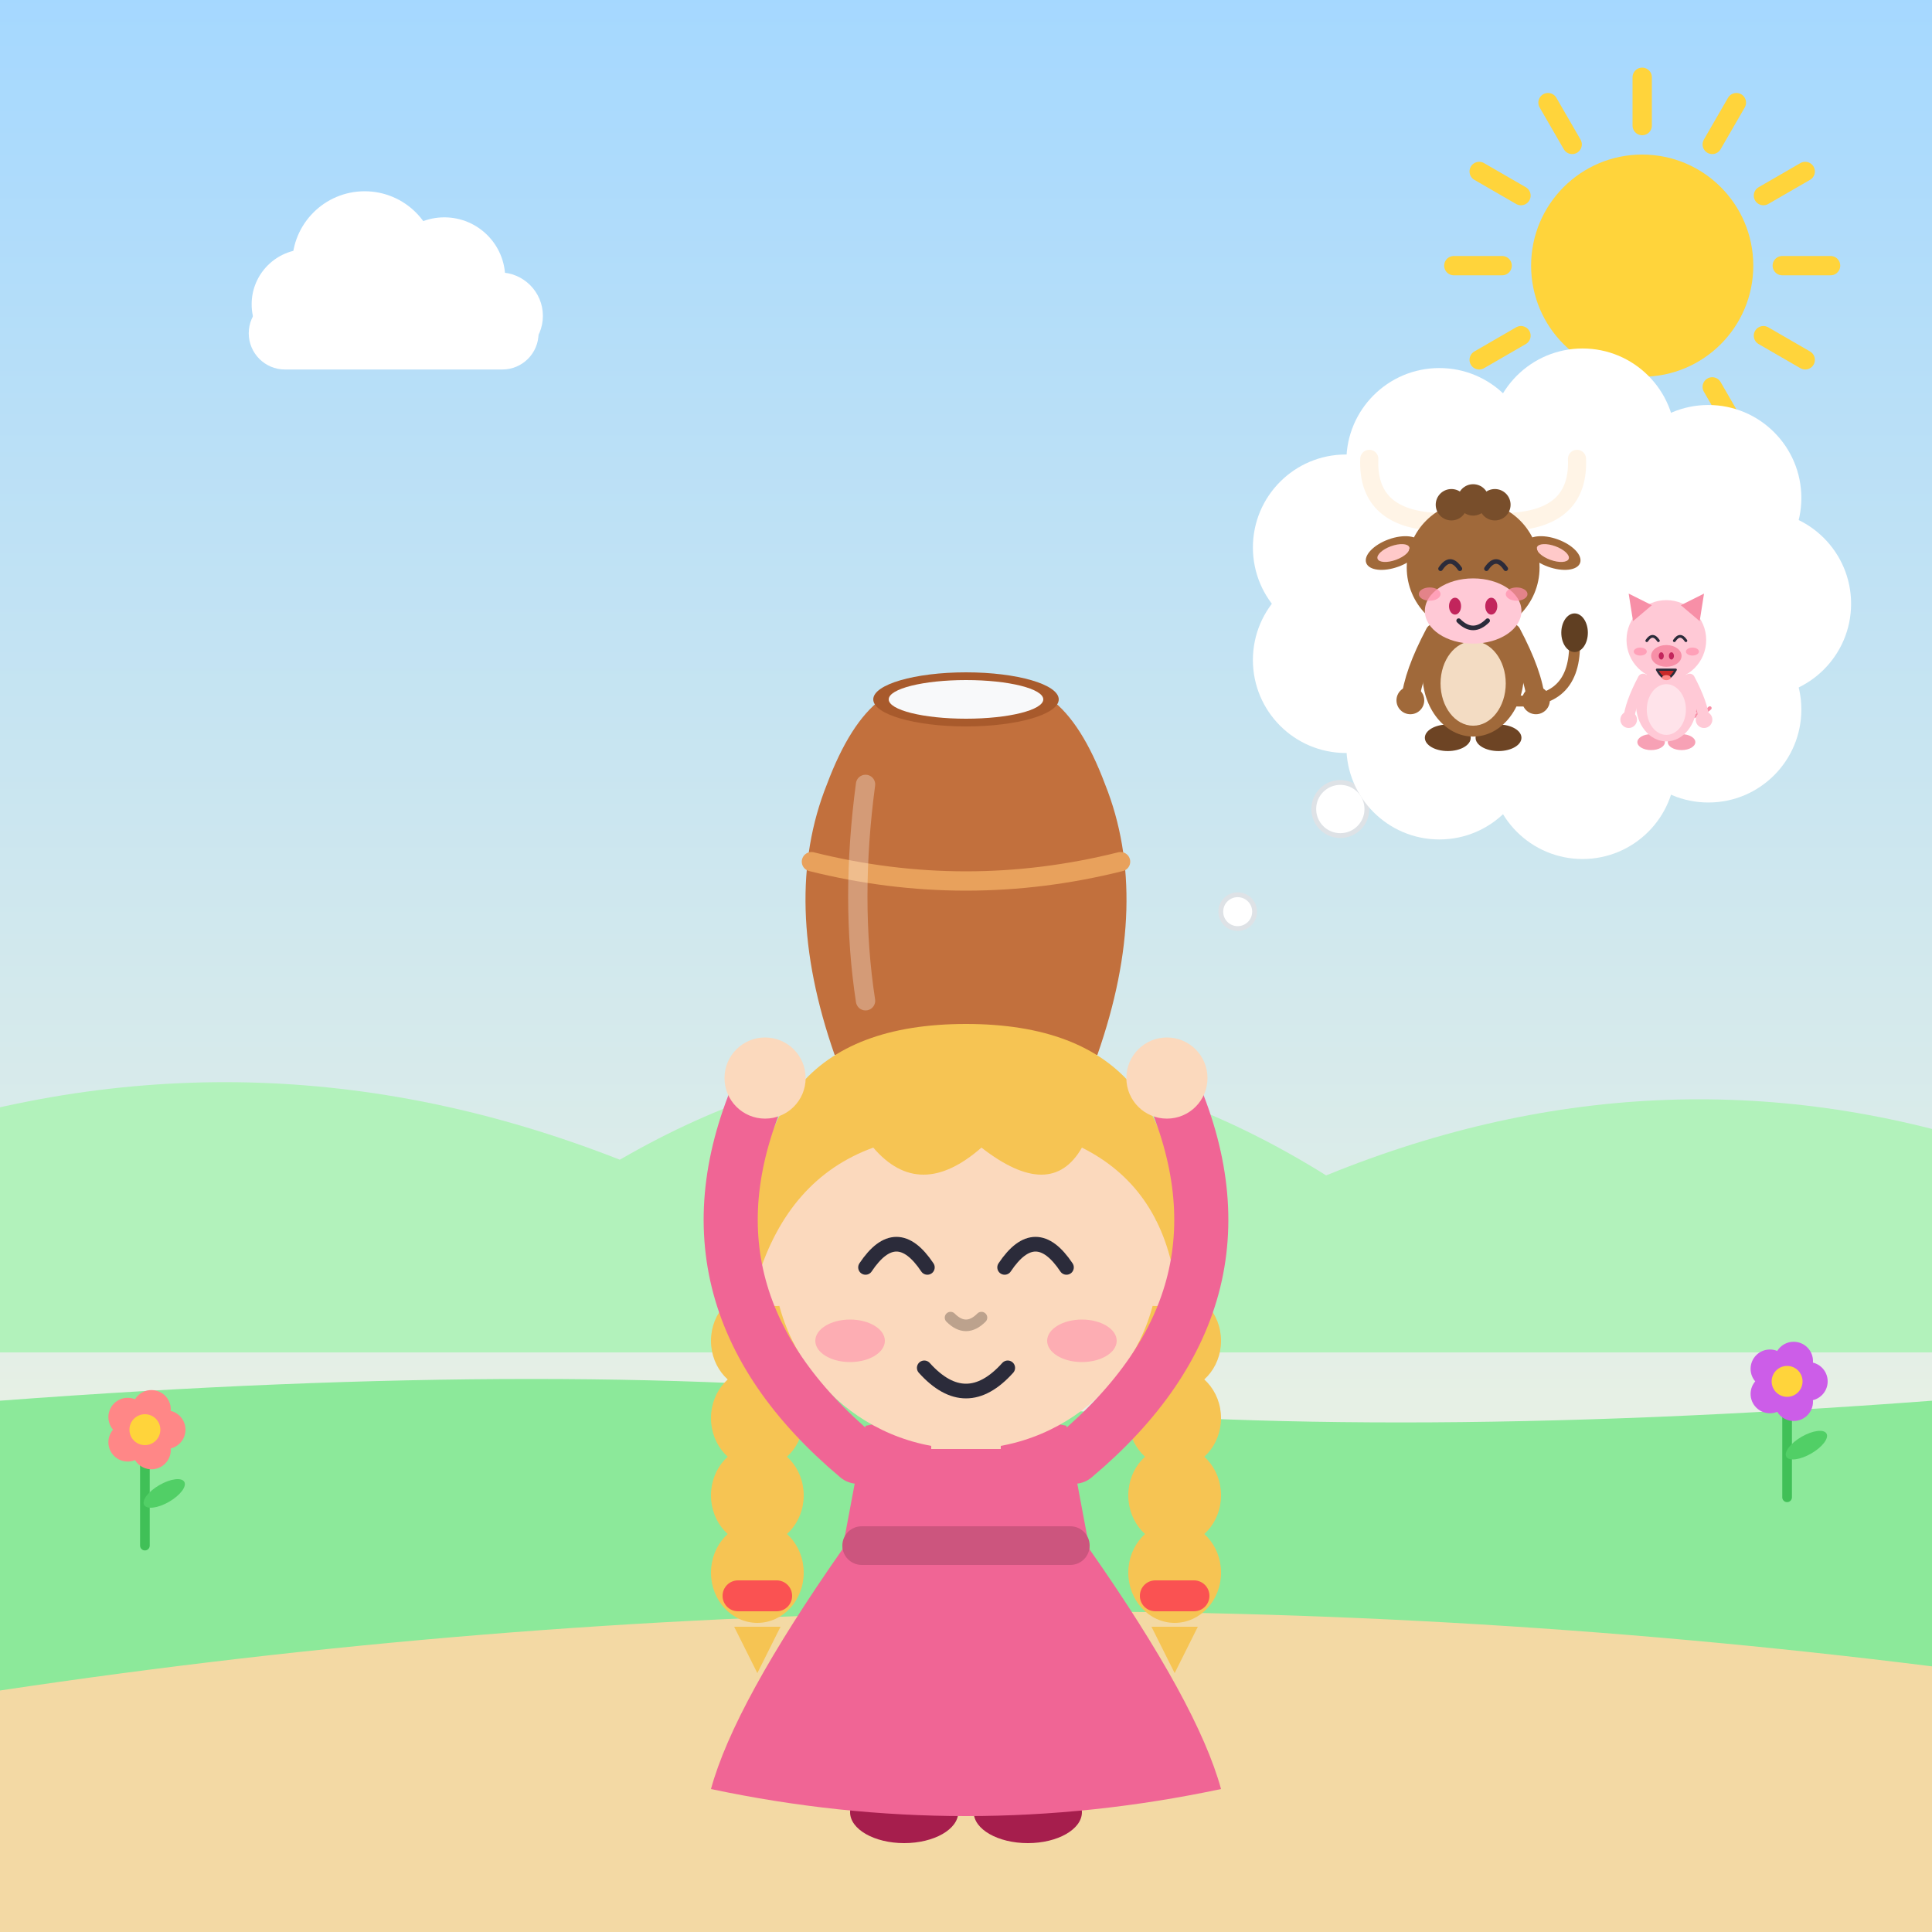
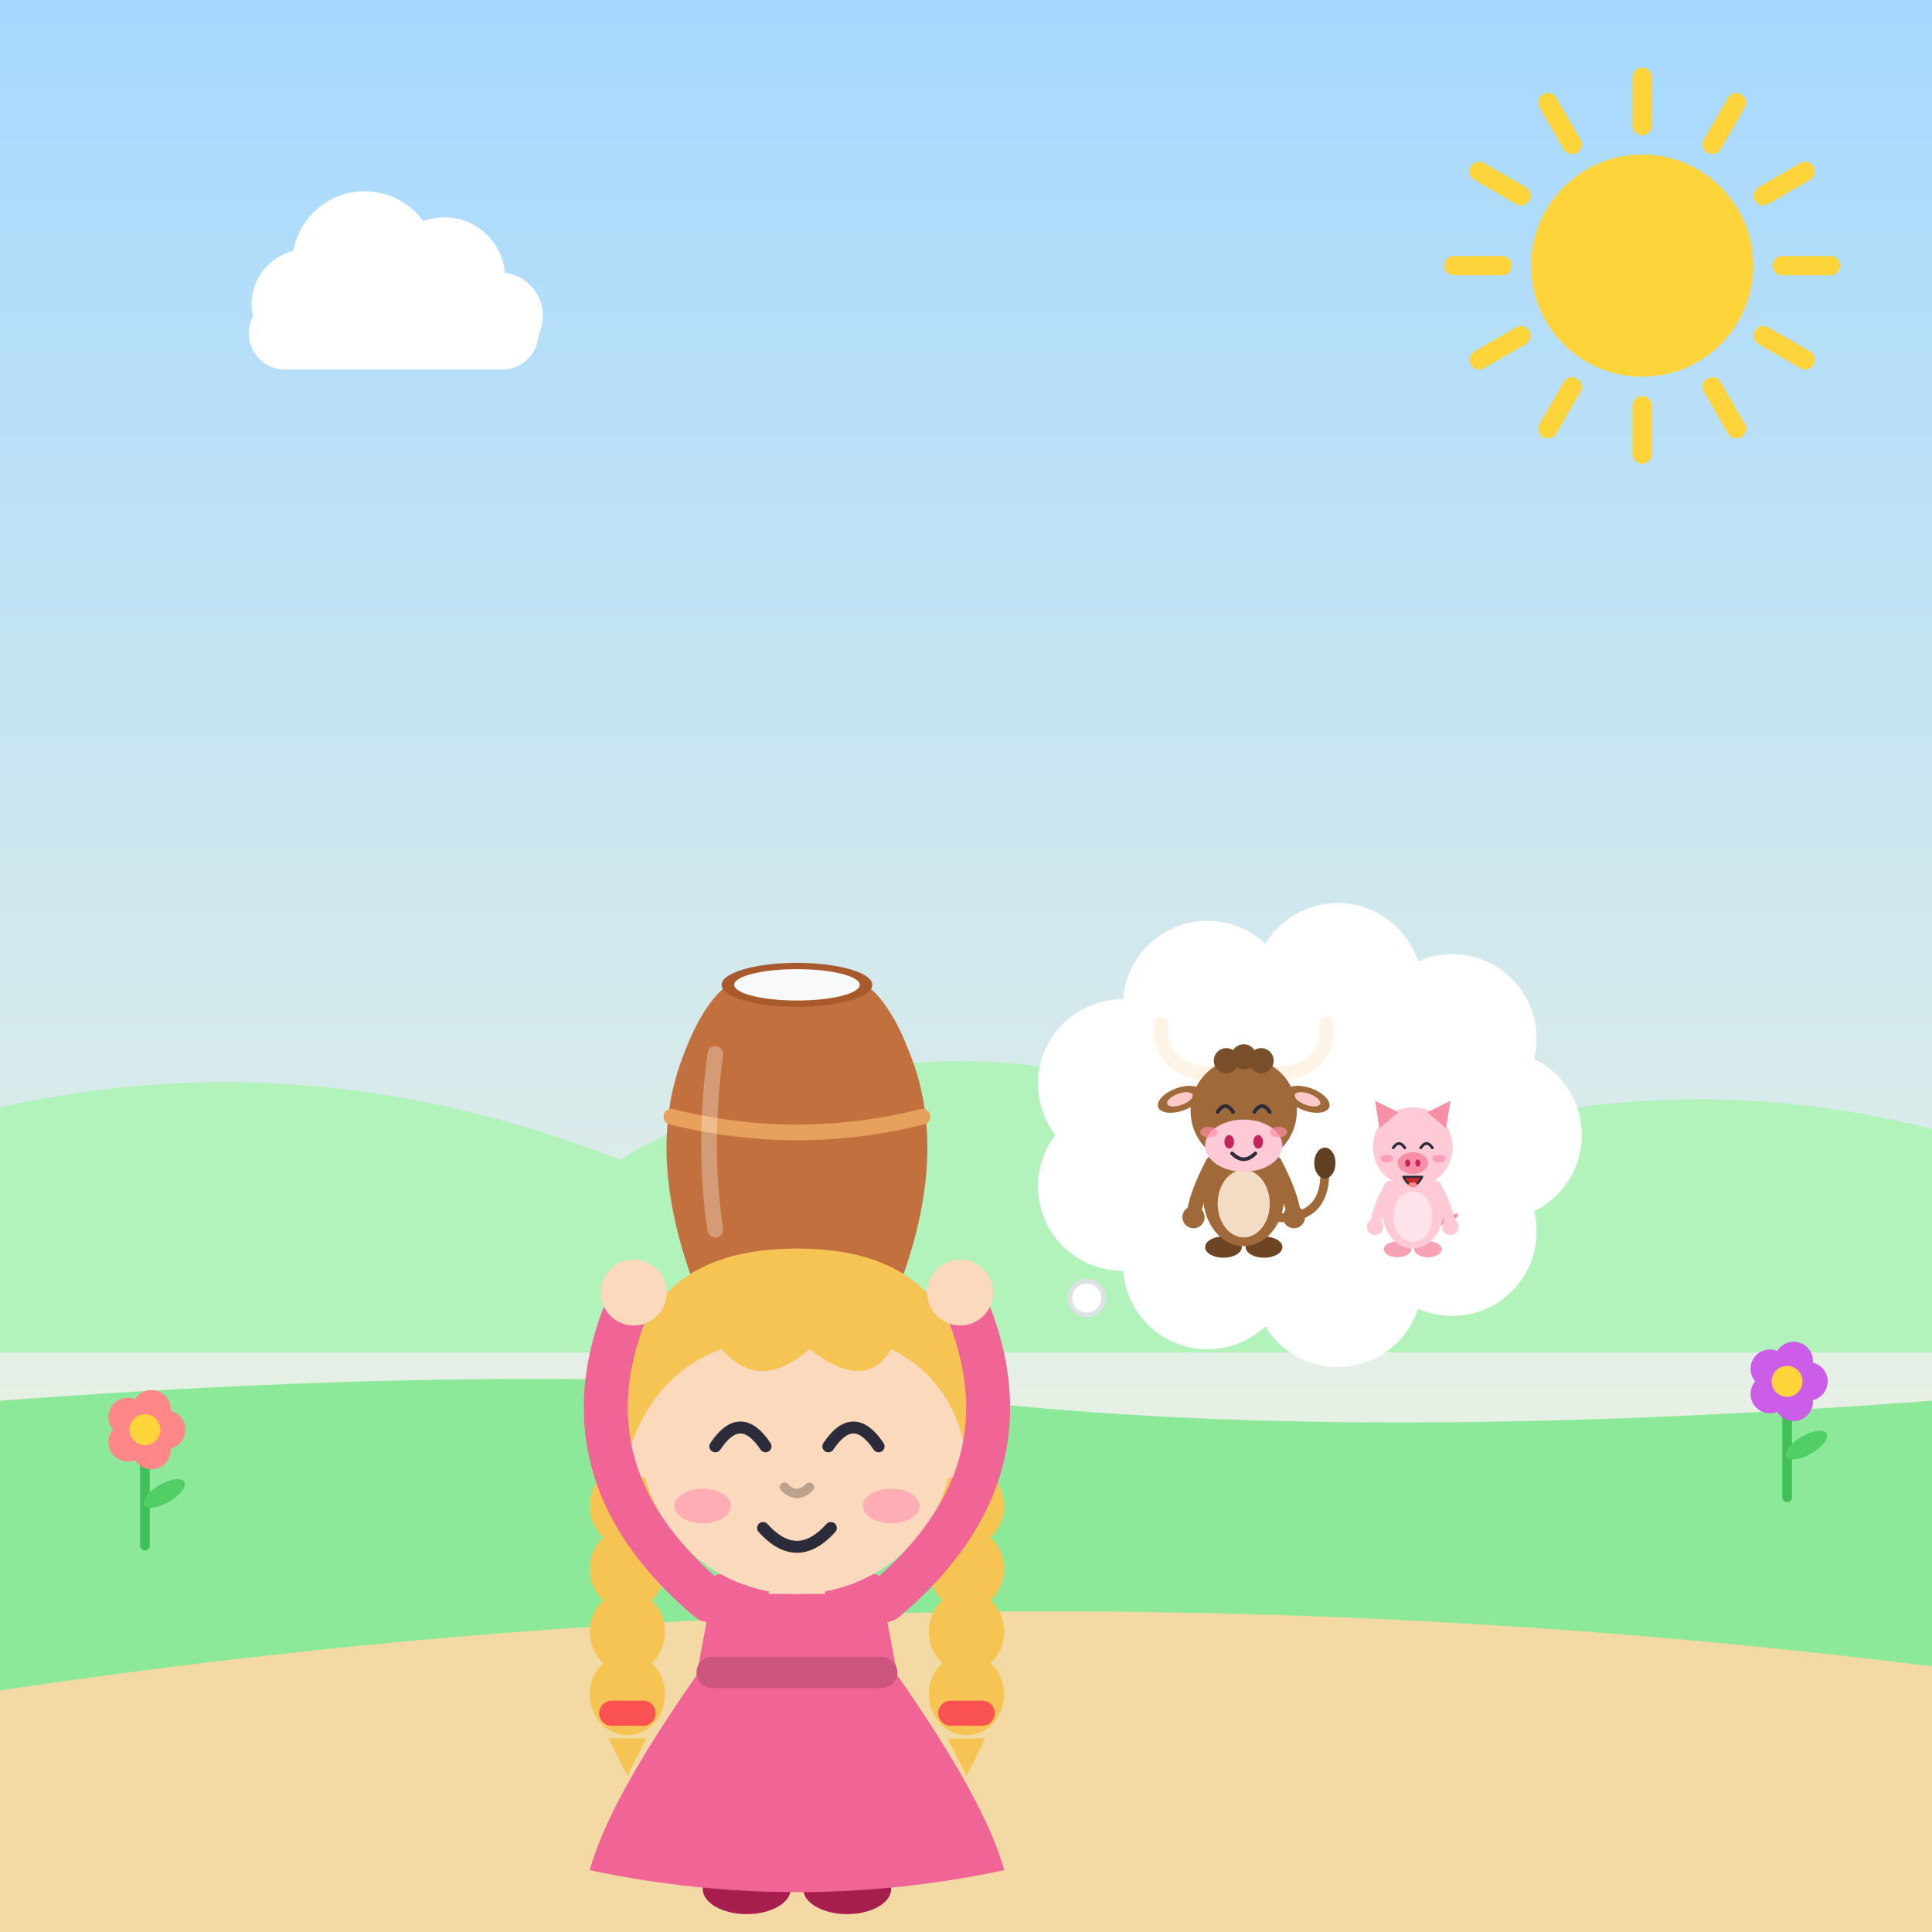
<svg xmlns="http://www.w3.org/2000/svg" viewBox="0 0 800 800" width="800" height="800">
  <defs>
    <linearGradient id="d1" x1="0" y1="0" x2="0" y2="1">
      <stop offset="0" stop-color="#a5d8ff" />
      <stop offset="1" stop-color="#fff9db" />
    </linearGradient>
  </defs>
  <rect x="0" y="0" width="800" height="800" fill="url(#d1)" />
  <g>
    <line x1="738" y1="110" x2="758" y2="110" stroke="#ffd43b" stroke-width="8" stroke-linecap="round" />
    <line x1="730.2" y1="139" x2="747.5" y2="149" stroke="#ffd43b" stroke-width="8" stroke-linecap="round" />
    <line x1="709" y1="160.2" x2="719" y2="177.5" stroke="#ffd43b" stroke-width="8" stroke-linecap="round" />
    <line x1="680" y1="168" x2="680" y2="188" stroke="#ffd43b" stroke-width="8" stroke-linecap="round" />
    <line x1="651" y1="160.2" x2="641" y2="177.5" stroke="#ffd43b" stroke-width="8" stroke-linecap="round" />
    <line x1="629.8" y1="139" x2="612.5" y2="149" stroke="#ffd43b" stroke-width="8" stroke-linecap="round" />
    <line x1="622" y1="110" x2="602" y2="110" stroke="#ffd43b" stroke-width="8" stroke-linecap="round" />
    <line x1="629.8" y1="81" x2="612.5" y2="71" stroke="#ffd43b" stroke-width="8" stroke-linecap="round" />
    <line x1="651" y1="59.8" x2="641" y2="42.5" stroke="#ffd43b" stroke-width="8" stroke-linecap="round" />
    <line x1="680" y1="52" x2="680" y2="32" stroke="#ffd43b" stroke-width="8" stroke-linecap="round" />
    <line x1="709" y1="59.8" x2="719" y2="42.5" stroke="#ffd43b" stroke-width="8" stroke-linecap="round" />
    <line x1="730.2" y1="81" x2="747.5" y2="71" stroke="#ffd43b" stroke-width="8" stroke-linecap="round" />
    <circle cx="680" cy="110" r="46" fill="#ffd43b" />
  </g>
  <g transform="translate(160 120) scale(0.6 0.6)">
    <g>
      <circle cx="-55" cy="10" r="38" fill="#ffffff" />
      <circle cx="-15" cy="-18" r="50" fill="#ffffff" />
      <circle cx="40" cy="-8" r="42" fill="#ffffff" />
      <circle cx="78" cy="18" r="30" fill="#ffffff" />
      <rect x="-95" y="5" width="200" height="50" rx="25" fill="#ffffff" />
    </g>
  </g>
  <path d="M -212.2 560 Q 93.1 336.2 398.4 560 Z" fill="#b2f2bb" />
  <path d="M 155.4 560 Q 397.5 318.8 639.6 560 Z" fill="#b2f2bb" />
  <path d="M 421.9 560 Q 703.6 350.4 985.3 560 Z" fill="#b2f2bb" />
  <path d="M 0 580 Q 240.0 562 400.0 580 T 800 580 L 800 800 L 0 800 Z" fill="#8ce99a" />
  <path d="M 0 700 Q 400 640 800 690 L 800 800 L 0 800 Z" fill="#f3d9a4" />
  <g transform="translate(60 640) scale(0.8 0.8)">
    <line x1="0" y1="0" x2="0" y2="-60" stroke="#40c057" stroke-width="5" stroke-linecap="round" />
    <ellipse cx="10" cy="-27" rx="12" ry="5" fill="#51cf66" transform="rotate(-30 10 -27)" />
    <circle cx="11" cy="-60" r="10" fill="#ff8787" />
    <circle cx="3.4" cy="-49.5" r="10" fill="#ff8787" />
    <circle cx="-8.9" cy="-53.5" r="10" fill="#ff8787" />
    <circle cx="-8.9" cy="-66.5" r="10" fill="#ff8787" />
    <circle cx="3.4" cy="-70.5" r="10" fill="#ff8787" />
    <circle cx="0" cy="-60" r="8" fill="#ffd43b" />
  </g>
  <g transform="translate(740 620) scale(0.8 0.8)">
    <line x1="0" y1="0" x2="0" y2="-60" stroke="#40c057" stroke-width="5" stroke-linecap="round" />
    <ellipse cx="10" cy="-27" rx="12" ry="5" fill="#51cf66" transform="rotate(-30 10 -27)" />
    <circle cx="11" cy="-60" r="10" fill="#cc5de8" />
    <circle cx="3.4" cy="-49.5" r="10" fill="#cc5de8" />
    <circle cx="-8.9" cy="-53.5" r="10" fill="#cc5de8" />
    <circle cx="-8.9" cy="-66.5" r="10" fill="#cc5de8" />
    <circle cx="3.4" cy="-70.5" r="10" fill="#cc5de8" />
    <circle cx="0" cy="-60" r="8" fill="#ffd43b" />
  </g>
-   <g transform="translate(400 760) scale(1.6 1.6)">
+   <g transform="translate(330 790) scale(1.3 1.3)">
    <g>
      <ellipse cx="-54" cy="-128" rx="12" ry="13" fill="#f6c453" />
      <ellipse cx="-54" cy="-108" rx="12" ry="13" fill="#f6c453" />
      <ellipse cx="-54" cy="-88" rx="12" ry="13" fill="#f6c453" />
      <ellipse cx="-54" cy="-68" rx="12" ry="13" fill="#f6c453" />
      <polygon points="-48,-54 -60,-54 -54,-42" fill="#f6c453" />
      <rect x="-63" y="-66" width="18" height="8" rx="4" fill="#fa5252" />
      <ellipse cx="54" cy="-128" rx="12" ry="13" fill="#f6c453" />
      <ellipse cx="54" cy="-108" rx="12" ry="13" fill="#f6c453" />
      <ellipse cx="54" cy="-88" rx="12" ry="13" fill="#f6c453" />
      <ellipse cx="54" cy="-68" rx="12" ry="13" fill="#f6c453" />
      <polygon points="48,-54 60,-54 54,-42" fill="#f6c453" />
      <rect x="45" y="-66" width="18" height="8" rx="4" fill="#fa5252" />
    </g>
    <ellipse cx="-16" cy="-6" rx="14" ry="8" fill="#a61e4d" />
    <ellipse cx="16" cy="-6" rx="14" ry="8" fill="#a61e4d" />
    <path d="M -26 -106 Q 0 -112 26 -106 L 32 -74 Q 60 -34 66 -12 Q 0 2 -66 -12 Q -60 -34 -32 -74 Z" fill="#f06595" />
    <rect x="-32" y="-80" width="64" height="10" rx="5" fill="#cc557e" />
    <g transform="translate(0 -202)">
      <path d="M -34 0 Q -48 -40 -36 -70 Q -30 -86 -22 -92 L 22 -92 Q 30 -86 36 -70 Q 48 -40 34 0 Z" fill="#c2703d" />
      <ellipse cx="0" cy="-92" rx="24" ry="7" fill="#a85a2c" />
      <ellipse cx="0" cy="-92" rx="20" ry="5" fill="#f8f9fa" />
      <path d="M -40 -50 Q 0 -40 40 -50" fill="none" stroke="#e8a15c" stroke-width="5" stroke-linecap="round" stroke-linejoin="round" />
      <path d="M -26 -70 Q -30 -40 -26 -14" fill="none" stroke="#fff" stroke-width="5" stroke-linecap="round" stroke-linejoin="round" opacity="0.3" />
    </g>
    <rect x="-9" y="-116" width="18" height="16" fill="#fbd9bd" />
    <circle cx="-49" cy="-148" r="11" fill="#fbd9bd" />
    <circle cx="49" cy="-148" r="11" fill="#fbd9bd" />
    <circle cx="0" cy="-150" r="50" fill="#fbd9bd" />
    <ellipse cx="-30" cy="-128" rx="9" ry="5.5" fill="#ff8fab" opacity="0.6" />
    <ellipse cx="30" cy="-128" rx="9" ry="5.5" fill="#ff8fab" opacity="0.6" />
    <path d="M -26 -147 Q -18 -159 -10 -147" fill="none" stroke="#2b2b3a" stroke-width="3.8" stroke-linecap="round" stroke-linejoin="round" />
    <path d="M 10 -147 Q 18 -159 26 -147" fill="none" stroke="#2b2b3a" stroke-width="3.8" stroke-linecap="round" stroke-linejoin="round" />
    <path d="M -4 -134 Q 0 -130 4 -134" fill="none" stroke="#bca28d" stroke-width="3" stroke-linecap="round" stroke-linejoin="round" />
    <path d="M -10.8 -121 Q 0 -109 10.8 -121" fill="none" stroke="#2b2b3a" stroke-width="3.8" stroke-linecap="round" stroke-linejoin="round" />
    <path d="M -54 -144 Q -60 -210 0 -210 Q 60 -210 54 -144 Q 50 -168 30 -178 Q 22 -164 4 -178 Q -12 -164 -24 -178 Q -46 -170 -54 -144 Z" fill="#f6c453" />
    <path d="M -28 -98 Q -78 -140 -52 -196" fill="none" stroke="#f06595" stroke-width="14" stroke-linecap="round" stroke-linejoin="round" />
    <path d="M 28 -98 Q 78 -140 52 -196" fill="none" stroke="#f06595" stroke-width="14" stroke-linecap="round" stroke-linejoin="round" />
    <circle cx="-52" cy="-196" r="10.5" fill="#fbd9bd" />
    <circle cx="52" cy="-196" r="10.5" fill="#fbd9bd" />
  </g>
  <g>
-     <circle cx="512.5" cy="377.5" r="7" fill="#ffffff" stroke="#dee2e6" stroke-width="2" />
-     <circle cx="555" cy="335" r="11" fill="#ffffff" stroke="#dee2e6" stroke-width="2" />
-     <circle cx="597.5" cy="292.5" r="16" fill="#ffffff" stroke="#dee2e6" stroke-width="2" />
-     <circle cx="728" cy="250" r="38.5" fill="#ffffff" />
-     <circle cx="707.4" cy="293.8" r="38.5" fill="#ffffff" />
-     <circle cx="655.3" cy="317.2" r="38.5" fill="#ffffff" />
-     <circle cx="596" cy="309.1" r="38.5" fill="#ffffff" />
-     <circle cx="557.3" cy="273.3" r="38.5" fill="#ffffff" />
-     <circle cx="557.3" cy="226.7" r="38.5" fill="#ffffff" />
-     <circle cx="596" cy="190.9" r="38.5" fill="#ffffff" />
-     <circle cx="655.3" cy="182.8" r="38.5" fill="#ffffff" />
-     <circle cx="707.4" cy="206.2" r="38.5" fill="#ffffff" />
-     <ellipse cx="640" cy="250" rx="104.5" ry="82.5" fill="#ffffff" />
+     <circle cx="450" cy="537.5" r="7" fill="#ffffff" stroke="#dee2e6" stroke-width="2" />
+     <circle cx="480" cy="515" r="11" fill="#ffffff" stroke="#dee2e6" stroke-width="2" />
+     <circle cx="510" cy="492.5" r="16" fill="#ffffff" stroke="#dee2e6" stroke-width="2" />
+     <circle cx="620" cy="470" r="35" fill="#ffffff" />
+     <circle cx="601.3" cy="509.9" r="35" fill="#ffffff" />
+     <circle cx="553.9" cy="531.1" r="35" fill="#ffffff" />
+     <circle cx="500" cy="523.7" r="35" fill="#ffffff" />
+     <circle cx="464.8" cy="491.2" r="35" fill="#ffffff" />
+     <circle cx="464.8" cy="448.8" r="35" fill="#ffffff" />
+     <circle cx="500" cy="416.3" r="35" fill="#ffffff" />
+     <circle cx="553.9" cy="408.9" r="35" fill="#ffffff" />
+     <circle cx="601.3" cy="430.1" r="35" fill="#ffffff" />
+     <ellipse cx="540" cy="470" rx="95" ry="75" fill="#ffffff" />
    <g>
-       <g transform="translate(610 310) scale(0.5 0.5)">
+       <g transform="translate(515 520) scale(0.4 0.4)">
        <path d="M 28 -40 Q 84 -34 84 -86" fill="none" stroke="#a0693a" stroke-width="9" stroke-linecap="round" stroke-linejoin="round" />
        <ellipse cx="84" cy="-96" rx="11" ry="16" fill="#603f22" />
        <ellipse cx="-21" cy="-9" rx="19" ry="11" fill="#6d4424" />
        <ellipse cx="21" cy="-9" rx="19" ry="11" fill="#6d4424" />
        <ellipse cx="0" cy="-62" rx="42" ry="52" fill="#a0693a" />
        <ellipse cx="0" cy="-54" rx="27" ry="35" fill="#f3dcc3" />
        <path d="M -32 -96 Q -50 -62 -52 -40" fill="none" stroke="#a0693a" stroke-width="15" stroke-linecap="round" stroke-linejoin="round" />
        <path d="M 32 -96 Q 50 -62 52 -40" fill="none" stroke="#a0693a" stroke-width="15" stroke-linecap="round" stroke-linejoin="round" />
        <circle cx="-52" cy="-40" r="11.5" fill="#a0693a" />
        <circle cx="52" cy="-40" r="11.5" fill="#a0693a" />
        <g>
          <path d="M -34 -188 Q -88 -192 -86 -240" fill="none" stroke="#fff4e6" stroke-width="15" stroke-linecap="round" stroke-linejoin="round" />
          <ellipse cx="-66" cy="-162" rx="24" ry="12" fill="#a0693a" transform="rotate(-20 -66 -162)" />
          <ellipse cx="-66" cy="-162" rx="14" ry="6" fill="#ffc9c9" transform="rotate(-20 -66 -162)" />
          <path d="M 34 -188 Q 88 -192 86 -240" fill="none" stroke="#fff4e6" stroke-width="15" stroke-linecap="round" stroke-linejoin="round" />
          <ellipse cx="66" cy="-162" rx="24" ry="12" fill="#a0693a" transform="rotate(20 66 -162)" />
          <ellipse cx="66" cy="-162" rx="14" ry="6" fill="#ffc9c9" transform="rotate(20 66 -162)" />
          <circle cx="0" cy="-150" r="55" fill="#a0693a" />
          <circle cx="-18" cy="-202" r="13" fill="#784e2b" />
          <circle cx="0" cy="-206" r="13" fill="#784e2b" />
          <circle cx="18" cy="-202" r="13" fill="#784e2b" />
          <ellipse cx="0" cy="-114" rx="40" ry="27" fill="#ffc9d6" />
          <ellipse cx="-36" cy="-128" rx="9" ry="5.5" fill="#ff8fab" opacity="0.7" />
          <ellipse cx="36" cy="-128" rx="9" ry="5.5" fill="#ff8fab" opacity="0.7" />
          <path d="M -27 -149 Q -19 -161 -11 -149" fill="none" stroke="#2b2b3a" stroke-width="3.8" stroke-linecap="round" stroke-linejoin="round" />
          <path d="M 11 -149 Q 19 -161 27 -149" fill="none" stroke="#2b2b3a" stroke-width="3.8" stroke-linecap="round" stroke-linejoin="round" />
          <ellipse cx="-15" cy="-118" rx="5" ry="7" fill="#c2255c" />
          <ellipse cx="15" cy="-118" rx="5" ry="7" fill="#c2255c" />
          <path d="M -12 -106 Q 0 -94 12 -106" fill="none" stroke="#2b2b3a" stroke-width="3.8" stroke-linecap="round" stroke-linejoin="round" />
        </g>
      </g>
-       <g transform="translate(690 310) scale(0.3 0.3)">
+       <g transform="translate(585 520) scale(0.3 0.3)">
        <path d="M 34 -44 q 16 -2 14 -14 q -2 -10 -10 -6 q -6 6 4 12 q 10 4 18 -4" fill="none" stroke="#f78fa7" stroke-width="5" stroke-linecap="round" stroke-linejoin="round" />
        <ellipse cx="-21" cy="-9" rx="19" ry="11" fill="#f7a1b5" />
        <ellipse cx="21" cy="-9" rx="19" ry="11" fill="#f7a1b5" />
        <ellipse cx="0" cy="-62" rx="42" ry="52" fill="#ffc9d6" />
        <ellipse cx="0" cy="-54" rx="27" ry="35" fill="#ffe3ea" />
        <path d="M -32 -96 Q -50 -62 -52 -40" fill="none" stroke="#ffc9d6" stroke-width="15" stroke-linecap="round" stroke-linejoin="round" />
        <path d="M 32 -96 Q 50 -62 52 -40" fill="none" stroke="#ffc9d6" stroke-width="15" stroke-linecap="round" stroke-linejoin="round" />
        <circle cx="-52" cy="-40" r="11.5" fill="#ffc9d6" />
        <circle cx="52" cy="-40" r="11.5" fill="#ffc9d6" />
        <g>
          <circle cx="0" cy="-150" r="55" fill="#ffc9d6" />
          <ellipse cx="-36" cy="-134" rx="9" ry="5.5" fill="#ff8fab" opacity="0.7" />
          <ellipse cx="36" cy="-134" rx="9" ry="5.5" fill="#ff8fab" opacity="0.7" />
          <path d="M -27 -149 Q -19 -161 -11 -149" fill="none" stroke="#2b2b3a" stroke-width="3.8" stroke-linecap="round" stroke-linejoin="round" />
          <path d="M 11 -149 Q 19 -161 27 -149" fill="none" stroke="#2b2b3a" stroke-width="3.8" stroke-linecap="round" stroke-linejoin="round" />
          <ellipse cx="0" cy="-128" rx="21" ry="15" fill="#f78fa7" />
          <ellipse cx="-7" cy="-128" rx="3.5" ry="5" fill="#c2255c" />
          <ellipse cx="7" cy="-128" rx="3.5" ry="5" fill="#c2255c" />
          <path d="M -13 -109 Q 0 -85 13 -109 Z" fill="#c92a2a" stroke="#2b2b3a" stroke-width="3" stroke-linecap="round" stroke-linejoin="round" />
          <ellipse cx="0" cy="-98" rx="6" ry="3.5" fill="#ff8787" />
          <polygon points="-20,-198 -52,-214 -46,-176" fill="#f78fa7" />
          <polygon points="20,-198 52,-214 46,-176" fill="#f78fa7" />
        </g>
      </g>
    </g>
  </g>
</svg>
